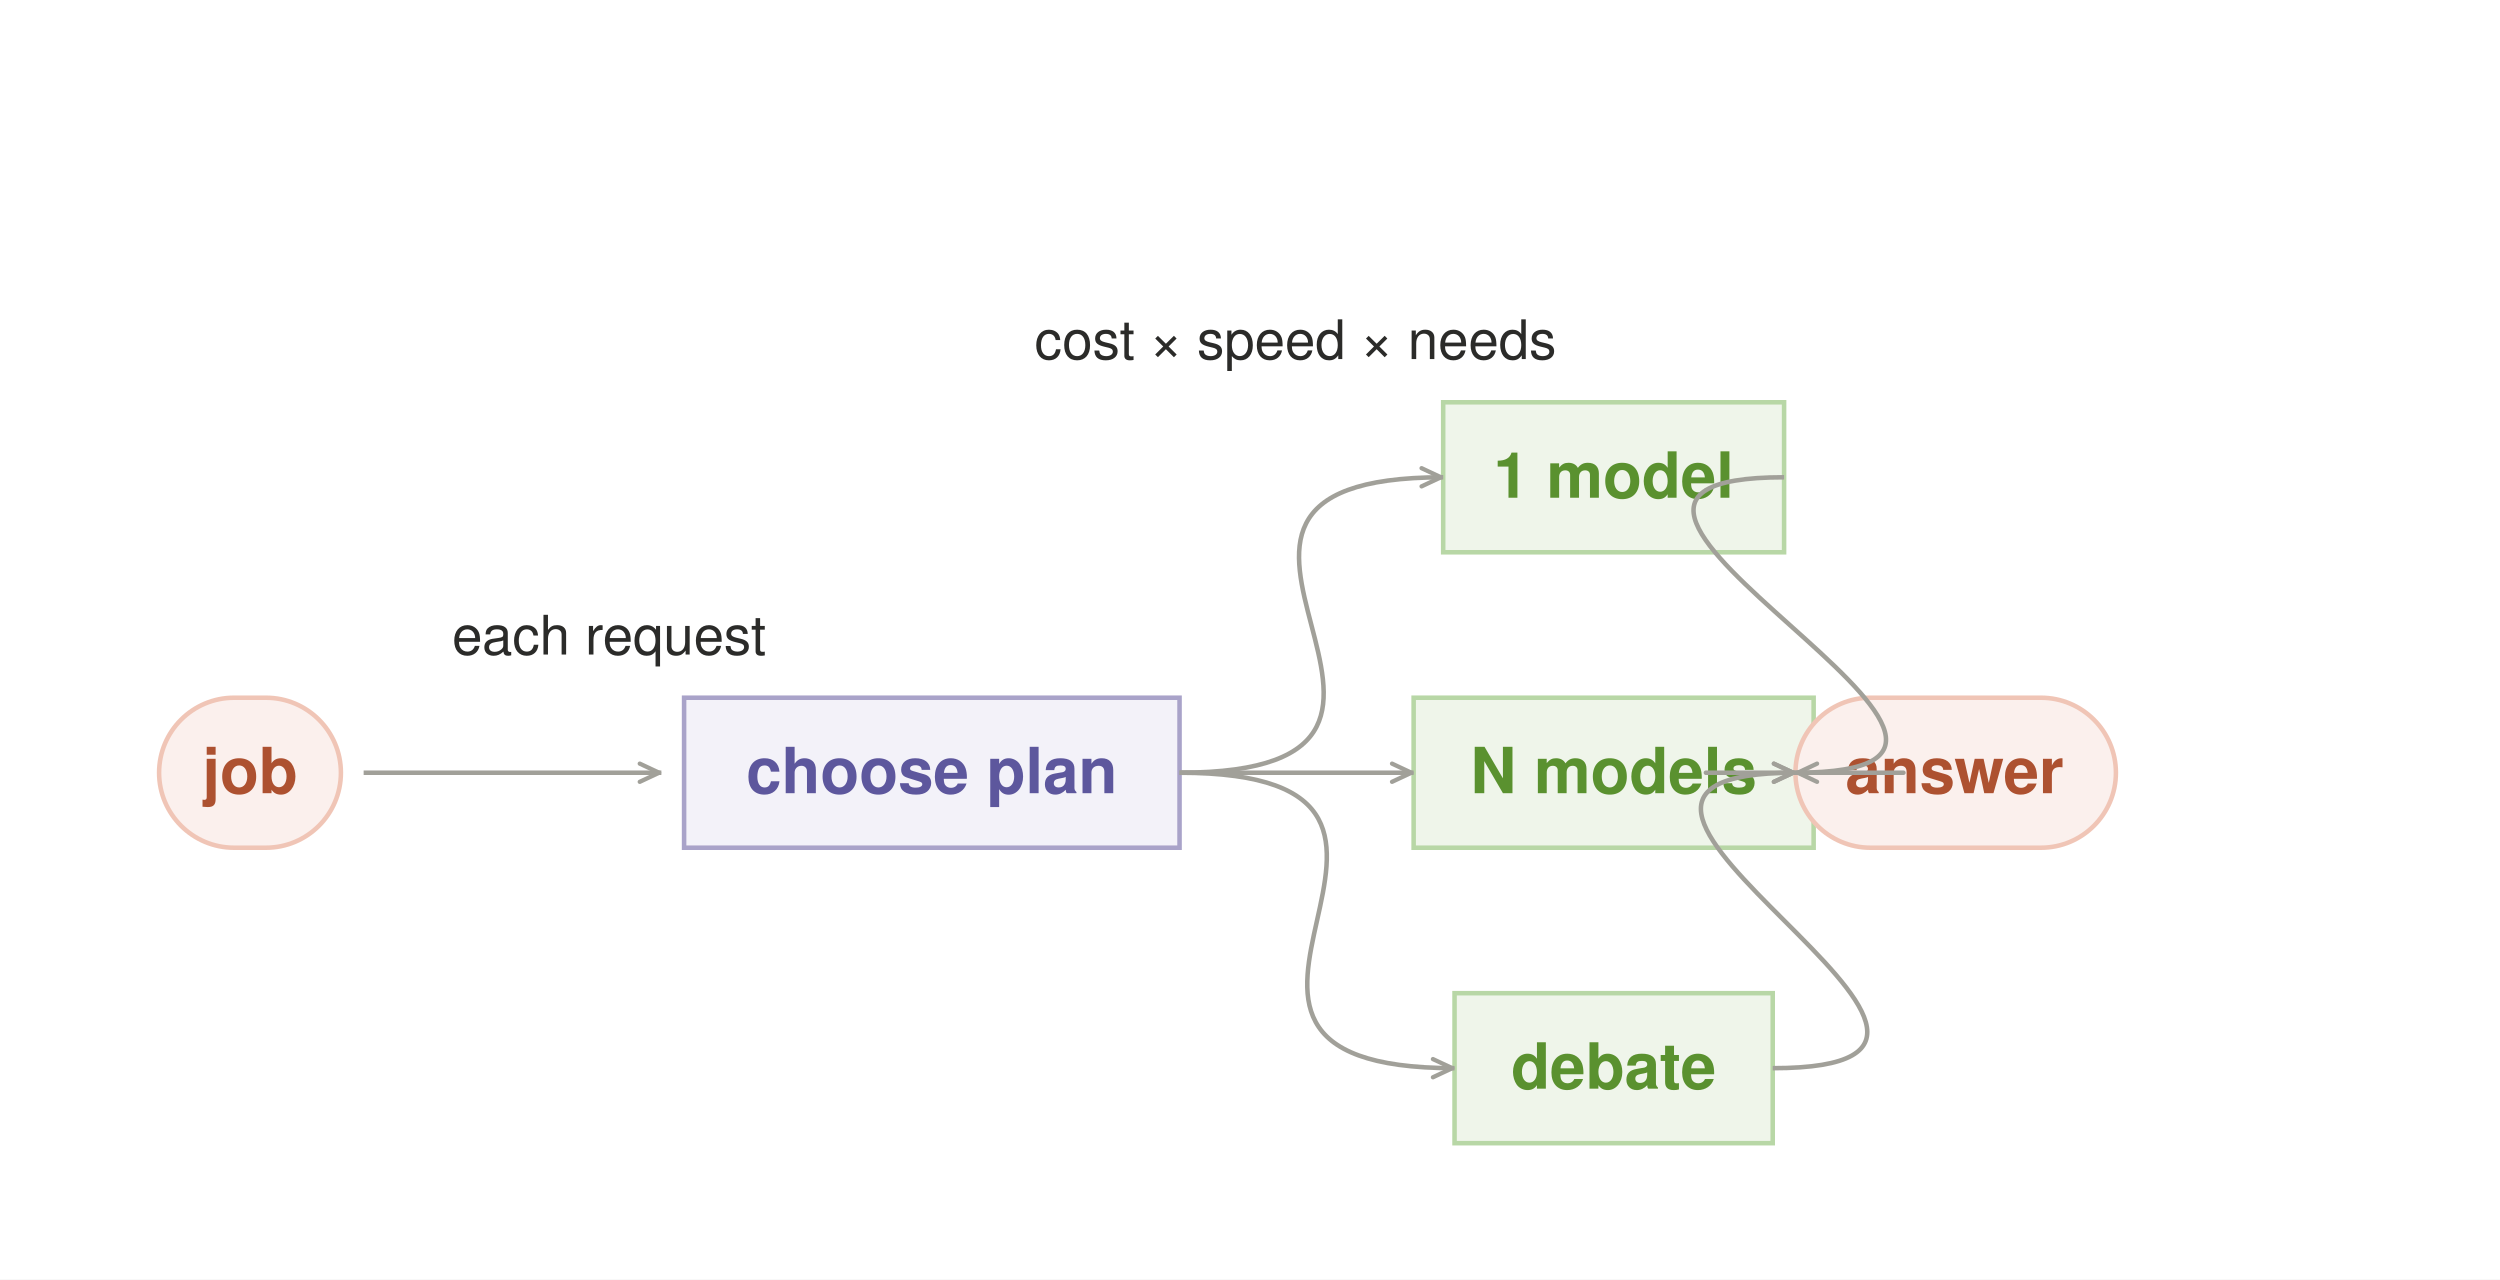
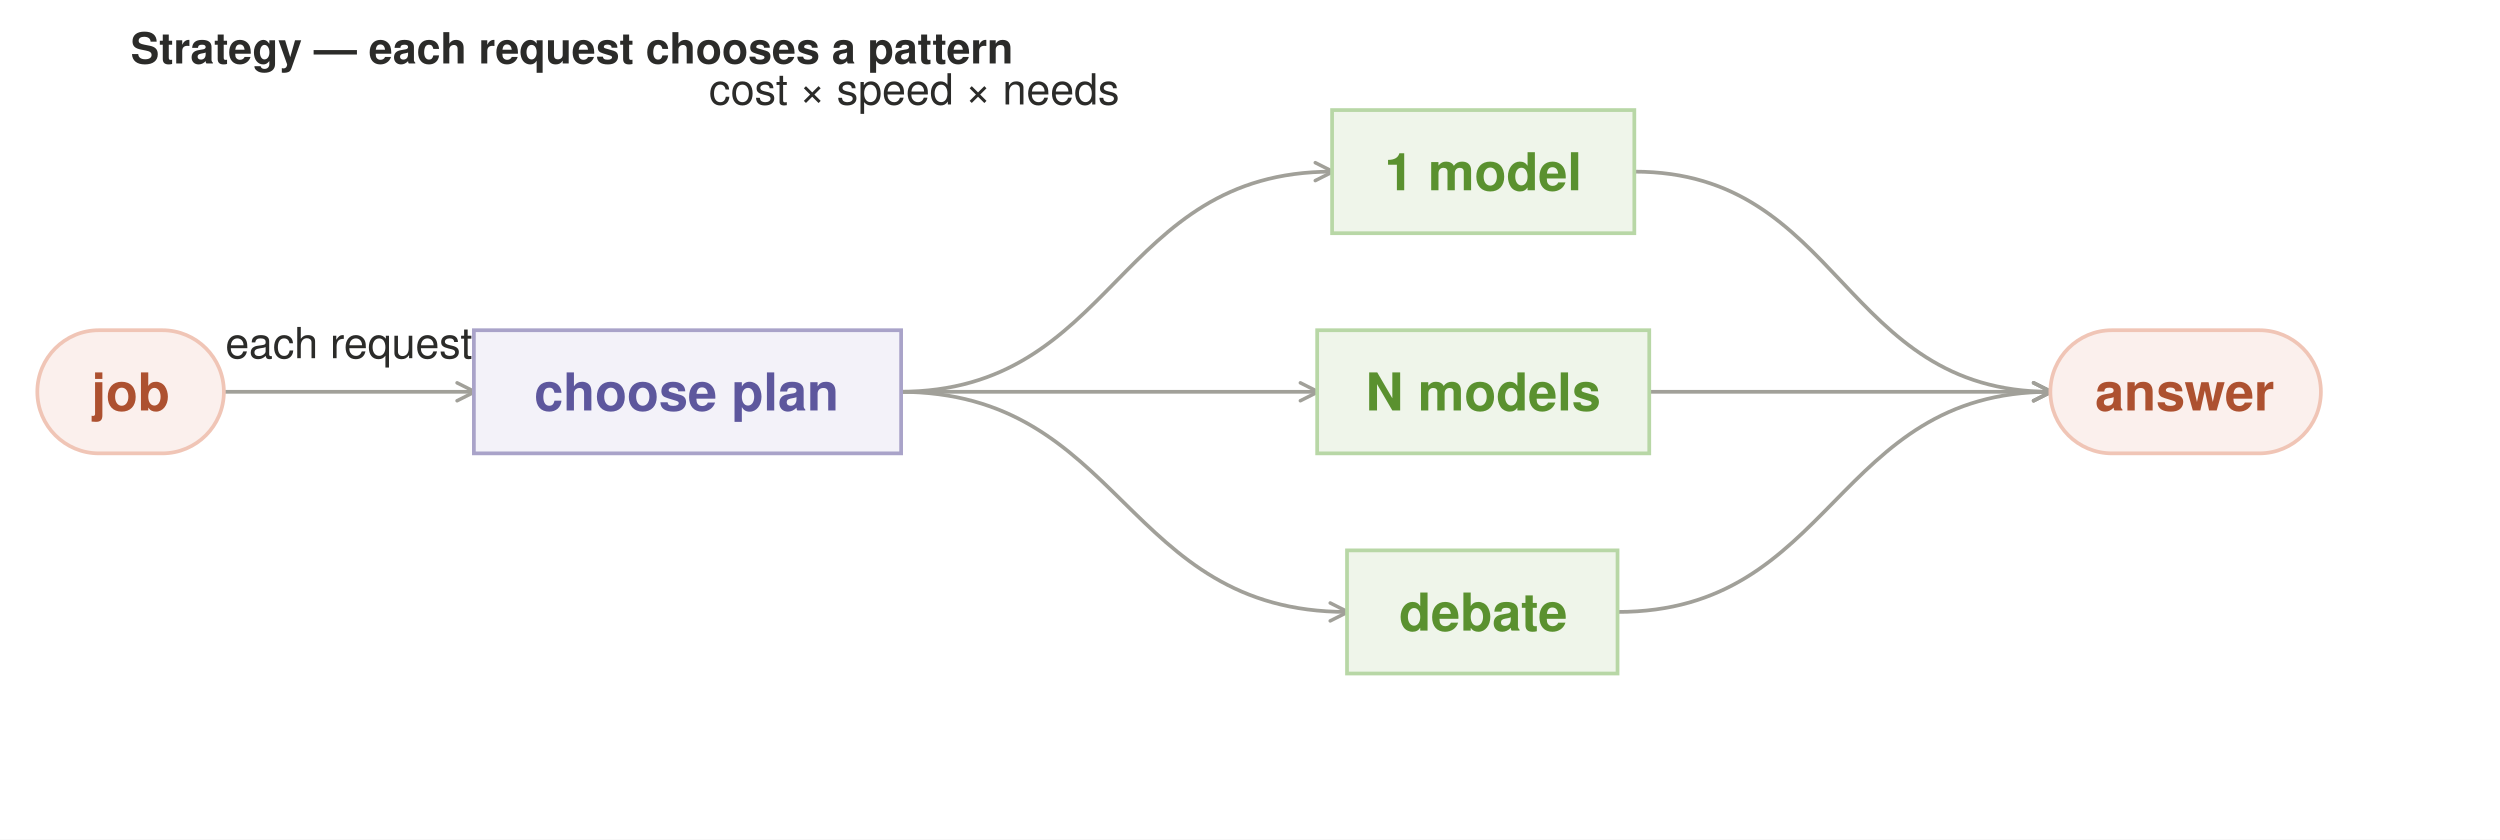
- <svg xmlns="http://www.w3.org/2000/svg" viewBox="0 0 1100 563" font-family="Avenir Next, Nunito, Segoe UI, Helvetica, Arial, sans-serif">
+ <svg xmlns="http://www.w3.org/2000/svg" viewBox="0 0 1340 450" font-family="Avenir Next, Nunito, Segoe UI, Helvetica, Arial, sans-serif">
  <defs>
-     <marker id="ha" markerWidth="14" markerHeight="14" refX="11" refY="5" orient="auto" markerUnits="userSpaceOnUse">
-       <path d="M1.5 1 L10 5 L1.5 9" fill="none" stroke="#a1a099" stroke-width="1.9" stroke-linecap="round" stroke-linejoin="round" />
+     <marker id="ha" markerWidth="13.3" markerHeight="13.3" refX="11" refY="7.0" orient="auto" markerUnits="userSpaceOnUse">
+       <path d="M2 2.2 L11.5 7.0 L2 11.8" fill="none" stroke="#a1a099" stroke-width="1.9" stroke-linecap="round" stroke-linejoin="round" />
    </marker>
-     <marker id="Ha" markerWidth="19" markerHeight="19" refX="13" refY="6.5" orient="auto" markerUnits="userSpaceOnUse">
-       <path d="M2 1.5 L12.5 6.5 L2 11.5" fill="none" stroke="#a1a099" stroke-width="3" stroke-linecap="round" stroke-linejoin="round" />
+     <marker id="Ha" markerWidth="18.1" markerHeight="18.1" refX="15" refY="9.5" orient="auto" markerUnits="userSpaceOnUse">
+       <path d="M2 3.0 L15.6 9.5 L2 16.0" fill="none" stroke="#a1a099" stroke-width="3.0" stroke-linecap="round" stroke-linejoin="round" />
    </marker>
-     <marker id="hg" markerWidth="14" markerHeight="14" refX="11" refY="5" orient="auto" markerUnits="userSpaceOnUse">
-       <path d="M1.5 1 L10 5 L1.5 9" fill="none" stroke="#5a912f" stroke-width="1.9" stroke-linecap="round" stroke-linejoin="round" />
+     <marker id="hg" markerWidth="13.3" markerHeight="13.3" refX="11" refY="7.0" orient="auto" markerUnits="userSpaceOnUse">
+       <path d="M2 2.2 L11.5 7.0 L2 11.8" fill="none" stroke="#5a912f" stroke-width="1.9" stroke-linecap="round" stroke-linejoin="round" />
    </marker>
-     <marker id="Hg" markerWidth="19" markerHeight="19" refX="13" refY="6.5" orient="auto" markerUnits="userSpaceOnUse">
-       <path d="M2 1.5 L12.5 6.5 L2 11.5" fill="none" stroke="#5a912f" stroke-width="3" stroke-linecap="round" stroke-linejoin="round" />
+     <marker id="Hg" markerWidth="18.1" markerHeight="18.1" refX="15" refY="9.5" orient="auto" markerUnits="userSpaceOnUse">
+       <path d="M2 3.0 L15.6 9.5 L2 16.0" fill="none" stroke="#5a912f" stroke-width="3.0" stroke-linecap="round" stroke-linejoin="round" />
    </marker>
-     <marker id="hp" markerWidth="14" markerHeight="14" refX="11" refY="5" orient="auto" markerUnits="userSpaceOnUse">
-       <path d="M1.5 1 L10 5 L1.5 9" fill="none" stroke="#5d579d" stroke-width="1.9" stroke-linecap="round" stroke-linejoin="round" />
+     <marker id="hp" markerWidth="13.3" markerHeight="13.3" refX="11" refY="7.0" orient="auto" markerUnits="userSpaceOnUse">
+       <path d="M2 2.2 L11.5 7.0 L2 11.8" fill="none" stroke="#5d579d" stroke-width="1.9" stroke-linecap="round" stroke-linejoin="round" />
    </marker>
-     <marker id="Hp" markerWidth="19" markerHeight="19" refX="13" refY="6.5" orient="auto" markerUnits="userSpaceOnUse">
-       <path d="M2 1.5 L12.5 6.5 L2 11.5" fill="none" stroke="#5d579d" stroke-width="3" stroke-linecap="round" stroke-linejoin="round" />
+     <marker id="Hp" markerWidth="18.1" markerHeight="18.1" refX="15" refY="9.5" orient="auto" markerUnits="userSpaceOnUse">
+       <path d="M2 3.0 L15.6 9.5 L2 16.0" fill="none" stroke="#5d579d" stroke-width="3.0" stroke-linecap="round" stroke-linejoin="round" />
    </marker>
-     <marker id="hc" markerWidth="14" markerHeight="14" refX="11" refY="5" orient="auto" markerUnits="userSpaceOnUse">
-       <path d="M1.5 1 L10 5 L1.5 9" fill="none" stroke="#ad5130" stroke-width="1.9" stroke-linecap="round" stroke-linejoin="round" />
+     <marker id="hc" markerWidth="13.3" markerHeight="13.3" refX="11" refY="7.0" orient="auto" markerUnits="userSpaceOnUse">
+       <path d="M2 2.2 L11.5 7.0 L2 11.8" fill="none" stroke="#ad5130" stroke-width="1.9" stroke-linecap="round" stroke-linejoin="round" />
    </marker>
-     <marker id="Hc" markerWidth="19" markerHeight="19" refX="13" refY="6.5" orient="auto" markerUnits="userSpaceOnUse">
-       <path d="M2 1.5 L12.5 6.5 L2 11.5" fill="none" stroke="#ad5130" stroke-width="3" stroke-linecap="round" stroke-linejoin="round" />
+     <marker id="Hc" markerWidth="18.1" markerHeight="18.1" refX="15" refY="9.5" orient="auto" markerUnits="userSpaceOnUse">
+       <path d="M2 3.0 L15.6 9.5 L2 16.0" fill="none" stroke="#ad5130" stroke-width="3.0" stroke-linecap="round" stroke-linejoin="round" />
    </marker>
-     <marker id="hk" markerWidth="14" markerHeight="14" refX="11" refY="5" orient="auto" markerUnits="userSpaceOnUse">
-       <path d="M1.5 1 L10 5 L1.5 9" fill="none" stroke="#2b2b29" stroke-width="1.9" stroke-linecap="round" stroke-linejoin="round" />
+     <marker id="hk" markerWidth="13.3" markerHeight="13.3" refX="11" refY="7.0" orient="auto" markerUnits="userSpaceOnUse">
+       <path d="M2 2.2 L11.5 7.0 L2 11.8" fill="none" stroke="#2b2b29" stroke-width="1.9" stroke-linecap="round" stroke-linejoin="round" />
    </marker>
-     <marker id="Hk" markerWidth="19" markerHeight="19" refX="13" refY="6.5" orient="auto" markerUnits="userSpaceOnUse">
-       <path d="M2 1.5 L12.5 6.5 L2 11.5" fill="none" stroke="#2b2b29" stroke-width="3" stroke-linecap="round" stroke-linejoin="round" />
+     <marker id="Hk" markerWidth="18.1" markerHeight="18.1" refX="15" refY="9.5" orient="auto" markerUnits="userSpaceOnUse">
+       <path d="M2 3.0 L15.6 9.5 L2 16.0" fill="none" stroke="#2b2b29" stroke-width="3.0" stroke-linecap="round" stroke-linejoin="round" />
    </marker>
  </defs>
-   <rect width="1100" height="563" fill="#fff" />
-   <rect x="70" y="307" width="80" height="66" rx="33" fill="#fbf0ed" stroke="#f0c5b6" stroke-width="2" />
-   <text x="110" y="349" text-anchor="middle" fill="#ad5130" font-size="28" font-weight="600">job</text>
-   <rect x="301" y="307" width="218" height="66" fill="#f3f2f9" stroke="#a9a3c9" stroke-width="2" />
-   <text x="410" y="349" text-anchor="middle" fill="#5d579d" font-size="28" font-weight="600">choose plan</text>
-   <path d="M160 340 C180 340, 271 340, 291 340" fill="none" stroke="#a1a099" stroke-width="2" marker-end="url(#ha)" />
-   <text x="268" y="288" text-anchor="middle" fill="#2b2b29" font-size="24">each request</text>
-   <rect x="635" y="177" width="150" height="66" fill="#eff5ea" stroke="#b8d7a6" stroke-width="2" />
-   <text x="710" y="219" text-anchor="middle" fill="#5a912f" font-size="28" font-weight="600">1 model</text>
-   <path d="M519 340 C669 340, 485 210, 635 210" fill="none" stroke="#a1a099" stroke-width="2" marker-end="url(#ha)" />
-   <rect x="622" y="307" width="176" height="66" fill="#eff5ea" stroke="#b8d7a6" stroke-width="2" />
-   <text x="710" y="349" text-anchor="middle" fill="#5a912f" font-size="28" font-weight="600">N models</text>
-   <path d="M519 340 C669 340, 472 340, 622 340" fill="none" stroke="#a1a099" stroke-width="2" marker-end="url(#ha)" />
-   <rect x="640" y="437" width="140" height="66" fill="#eff5ea" stroke="#b8d7a6" stroke-width="2" />
-   <text x="710" y="479" text-anchor="middle" fill="#5a912f" font-size="28" font-weight="600">debate</text>
-   <path d="M519 340 C669 340, 490 470, 640 470" fill="none" stroke="#a1a099" stroke-width="2" marker-end="url(#ha)" />
-   <text x="570" y="158" text-anchor="middle" fill="#2b2b29" font-size="24">cost × speed × needs</text>
-   <rect x="790" y="307" width="141" height="66" rx="33" fill="#fbf0ed" stroke="#f0c5b6" stroke-width="2" />
-   <text x="860" y="349" text-anchor="middle" fill="#ad5130" font-size="28" font-weight="600">answer</text>
-   <path d="M785 210 C645 210, 930 340, 790 340" fill="none" stroke="#a1a099" stroke-width="2" marker-end="url(#ha)" />
-   <path d="M798 340 C938 340, 650 340, 790 340" fill="none" stroke="#a1a099" stroke-width="2" marker-end="url(#ha)" />
-   <path d="M780 470 C920 470, 650 340, 790 340" fill="none" stroke="#a1a099" stroke-width="2" marker-end="url(#ha)" />
+   <rect width="1340" height="450" fill="#fff" />
+   <text x="70" y="34" text-anchor="start" fill="#2b2b29" font-size="23" font-weight="700">Strategy — each request chooses a pattern</text>
+   <text x="187" y="192" text-anchor="middle" fill="#2b2b29" font-size="23">each request</text>
+   <text x="490" y="56" text-anchor="middle" fill="#2b2b29" font-size="23">cost × speed × needs</text>
+   <path d="M 120 210 C 187 210, 187 210, 254 210" fill="none" stroke="#a1a099" stroke-width="2" marker-end="url(#ha)" />
+   <path d="M 482 210 C 598 210, 598 92, 714 92" fill="none" stroke="#a1a099" stroke-width="2" marker-end="url(#ha)" />
+   <path d="M 482 210 C 594 210, 594 210, 706 210" fill="none" stroke="#a1a099" stroke-width="2" marker-end="url(#ha)" />
+   <path d="M 482 210 C 602 210, 602 328, 722 328" fill="none" stroke="#a1a099" stroke-width="2" marker-end="url(#ha)" />
+   <path d="M 876 92 C 987 92, 987 210, 1099 210" fill="none" stroke="#a1a099" stroke-width="2" marker-end="url(#ha)" />
+   <path d="M 884 210 C 991 210, 991 210, 1099 210" fill="none" stroke="#a1a099" stroke-width="2" marker-end="url(#ha)" />
+   <path d="M 867 328 C 983 328, 983 210, 1099 210" fill="none" stroke="#a1a099" stroke-width="2" marker-end="url(#ha)" />
+   <rect x="20" y="177" width="100" height="66" rx="33" fill="#fbf0ed" stroke="#f0c5b6" stroke-width="2" />
+   <text x="70" y="220" text-anchor="middle" fill="#ad5130" font-size="28" font-weight="600">job</text>
+   <rect x="254" y="177" width="229" height="66" rx="0" fill="#f3f2f9" stroke="#a9a3c9" stroke-width="2" />
+   <text x="368" y="220" text-anchor="middle" fill="#5d579d" font-size="28" font-weight="600">choose plan</text>
+   <rect x="714" y="59" width="162" height="66" rx="0" fill="#eff5ea" stroke="#b8d7a6" stroke-width="2" />
+   <text x="795" y="102" text-anchor="middle" fill="#5a912f" font-size="28" font-weight="600">1 model</text>
+   <rect x="706" y="177" width="178" height="66" rx="0" fill="#eff5ea" stroke="#b8d7a6" stroke-width="2" />
+   <text x="795" y="220" text-anchor="middle" fill="#5a912f" font-size="28" font-weight="600">N models</text>
+   <rect x="722" y="295" width="145" height="66" rx="0" fill="#eff5ea" stroke="#b8d7a6" stroke-width="2" />
+   <text x="795" y="338" text-anchor="middle" fill="#5a912f" font-size="28" font-weight="600">debate</text>
+   <rect x="1099" y="177" width="145" height="66" rx="33" fill="#fbf0ed" stroke="#f0c5b6" stroke-width="2" />
+   <text x="1171" y="220" text-anchor="middle" fill="#ad5130" font-size="28" font-weight="600">answer</text>
</svg>
